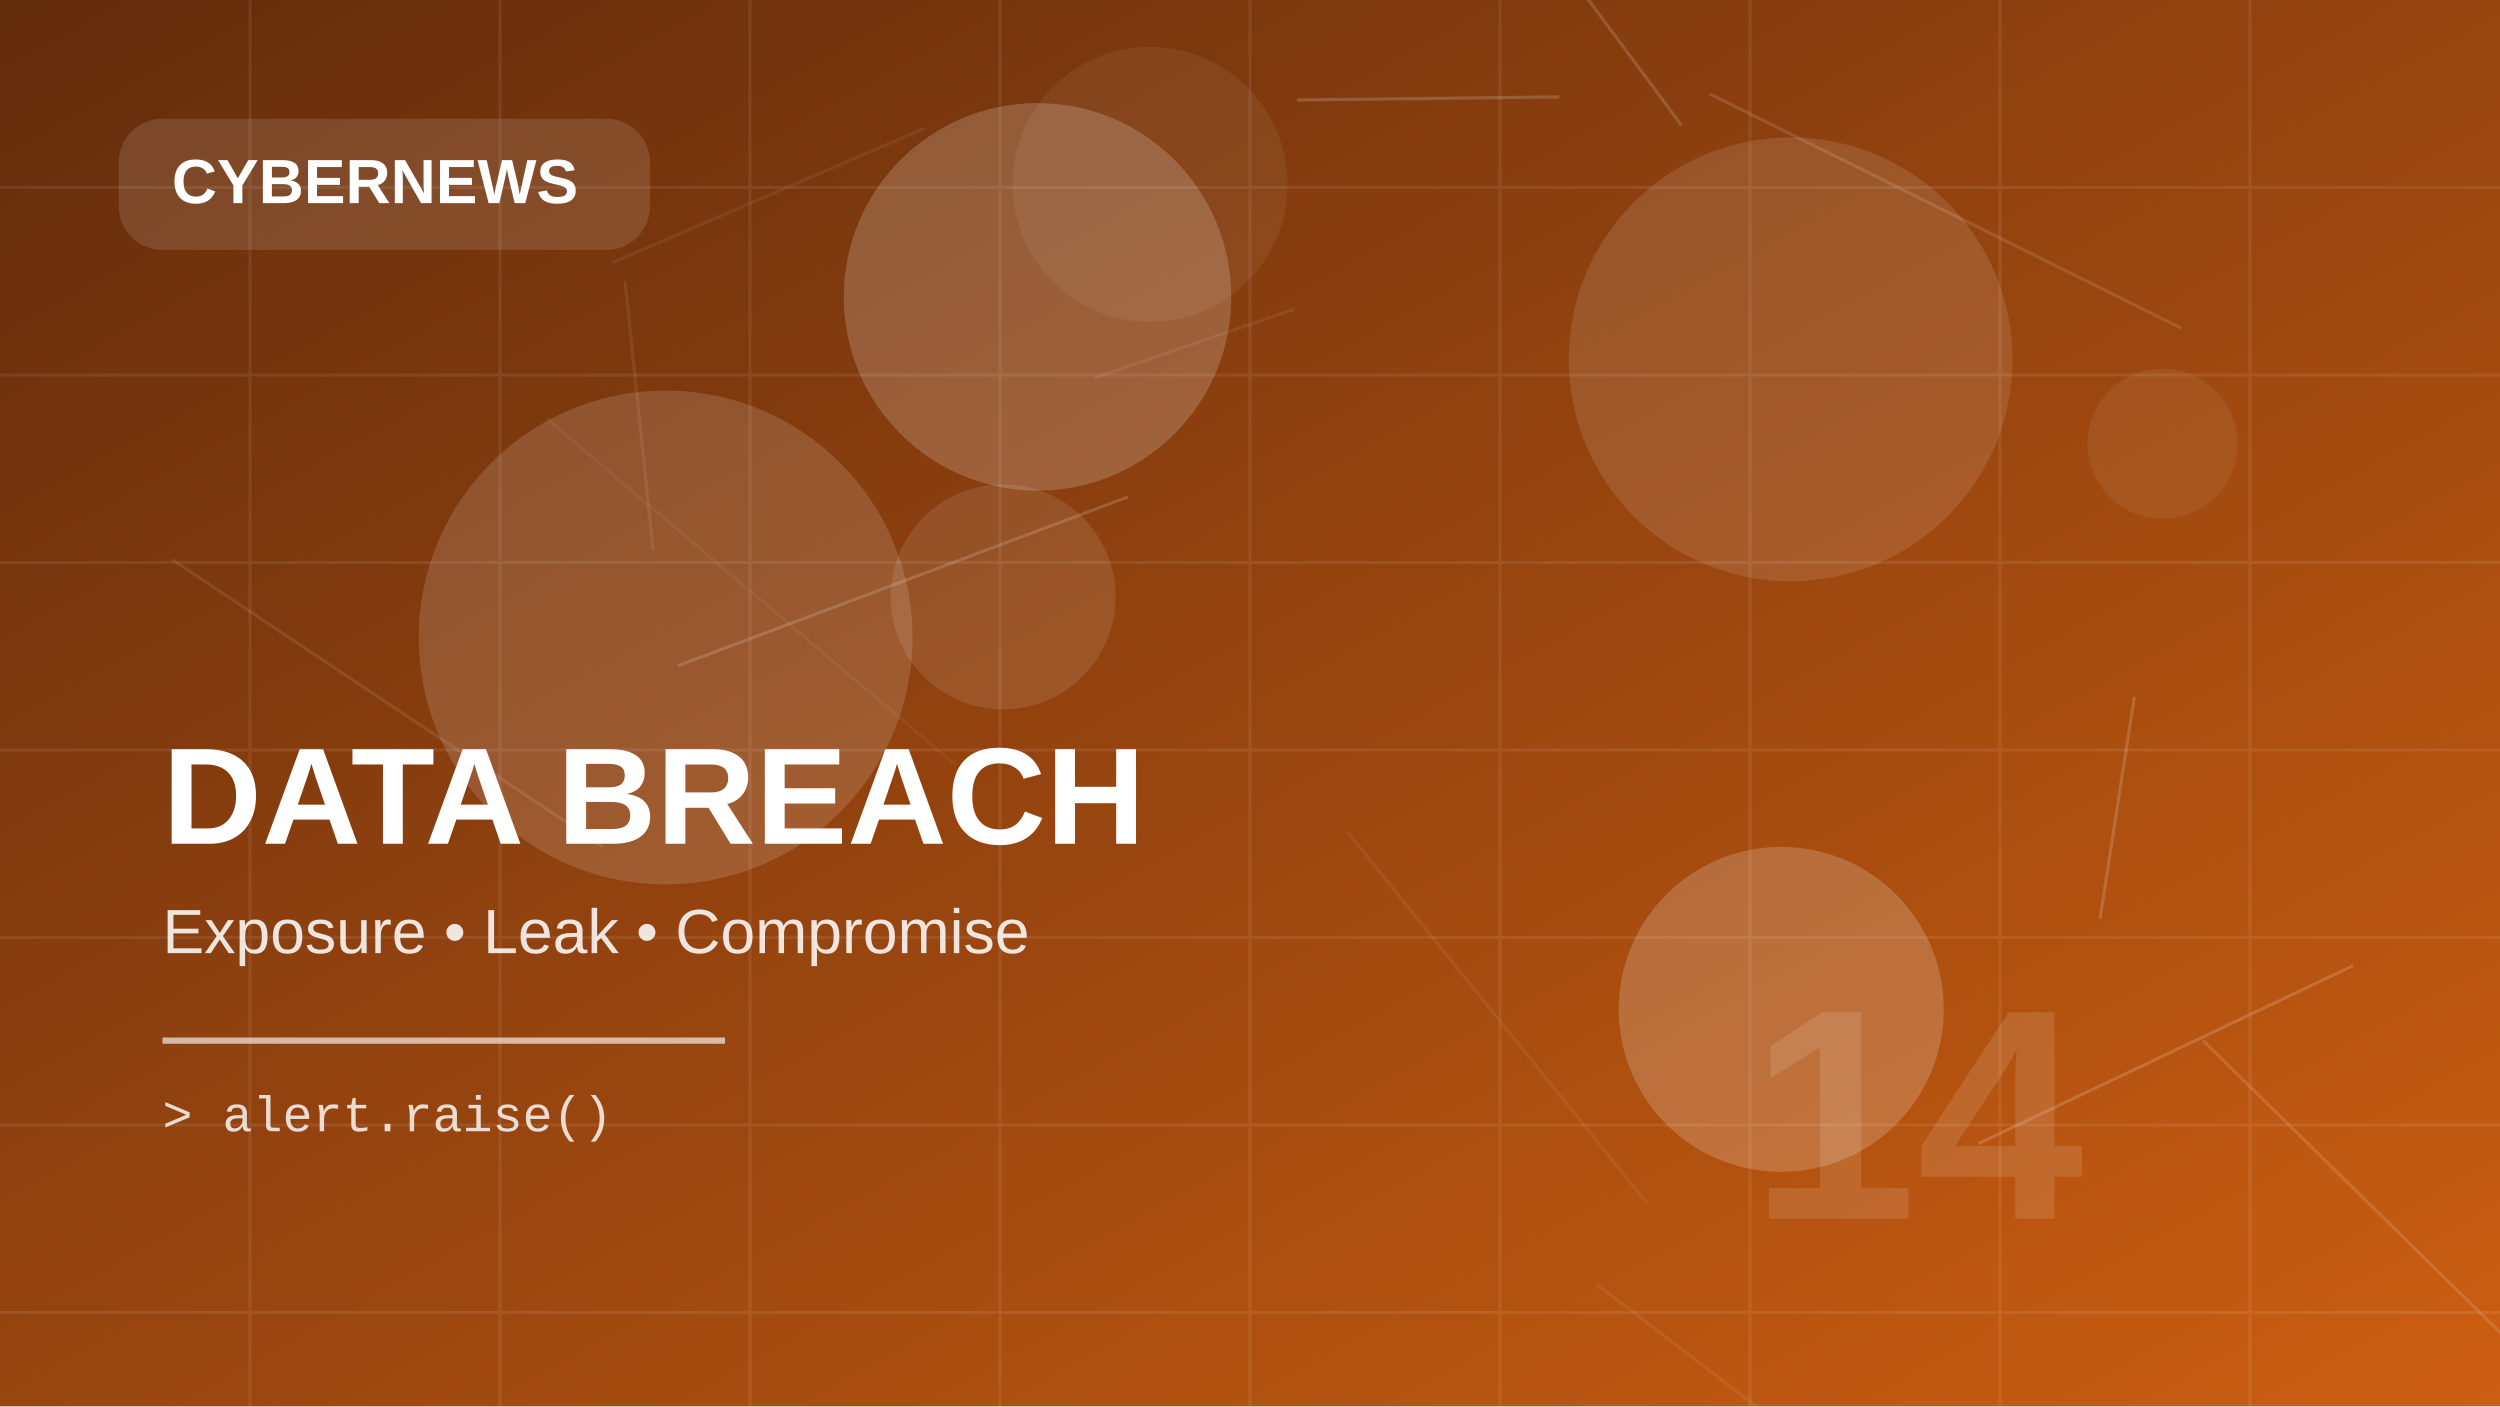
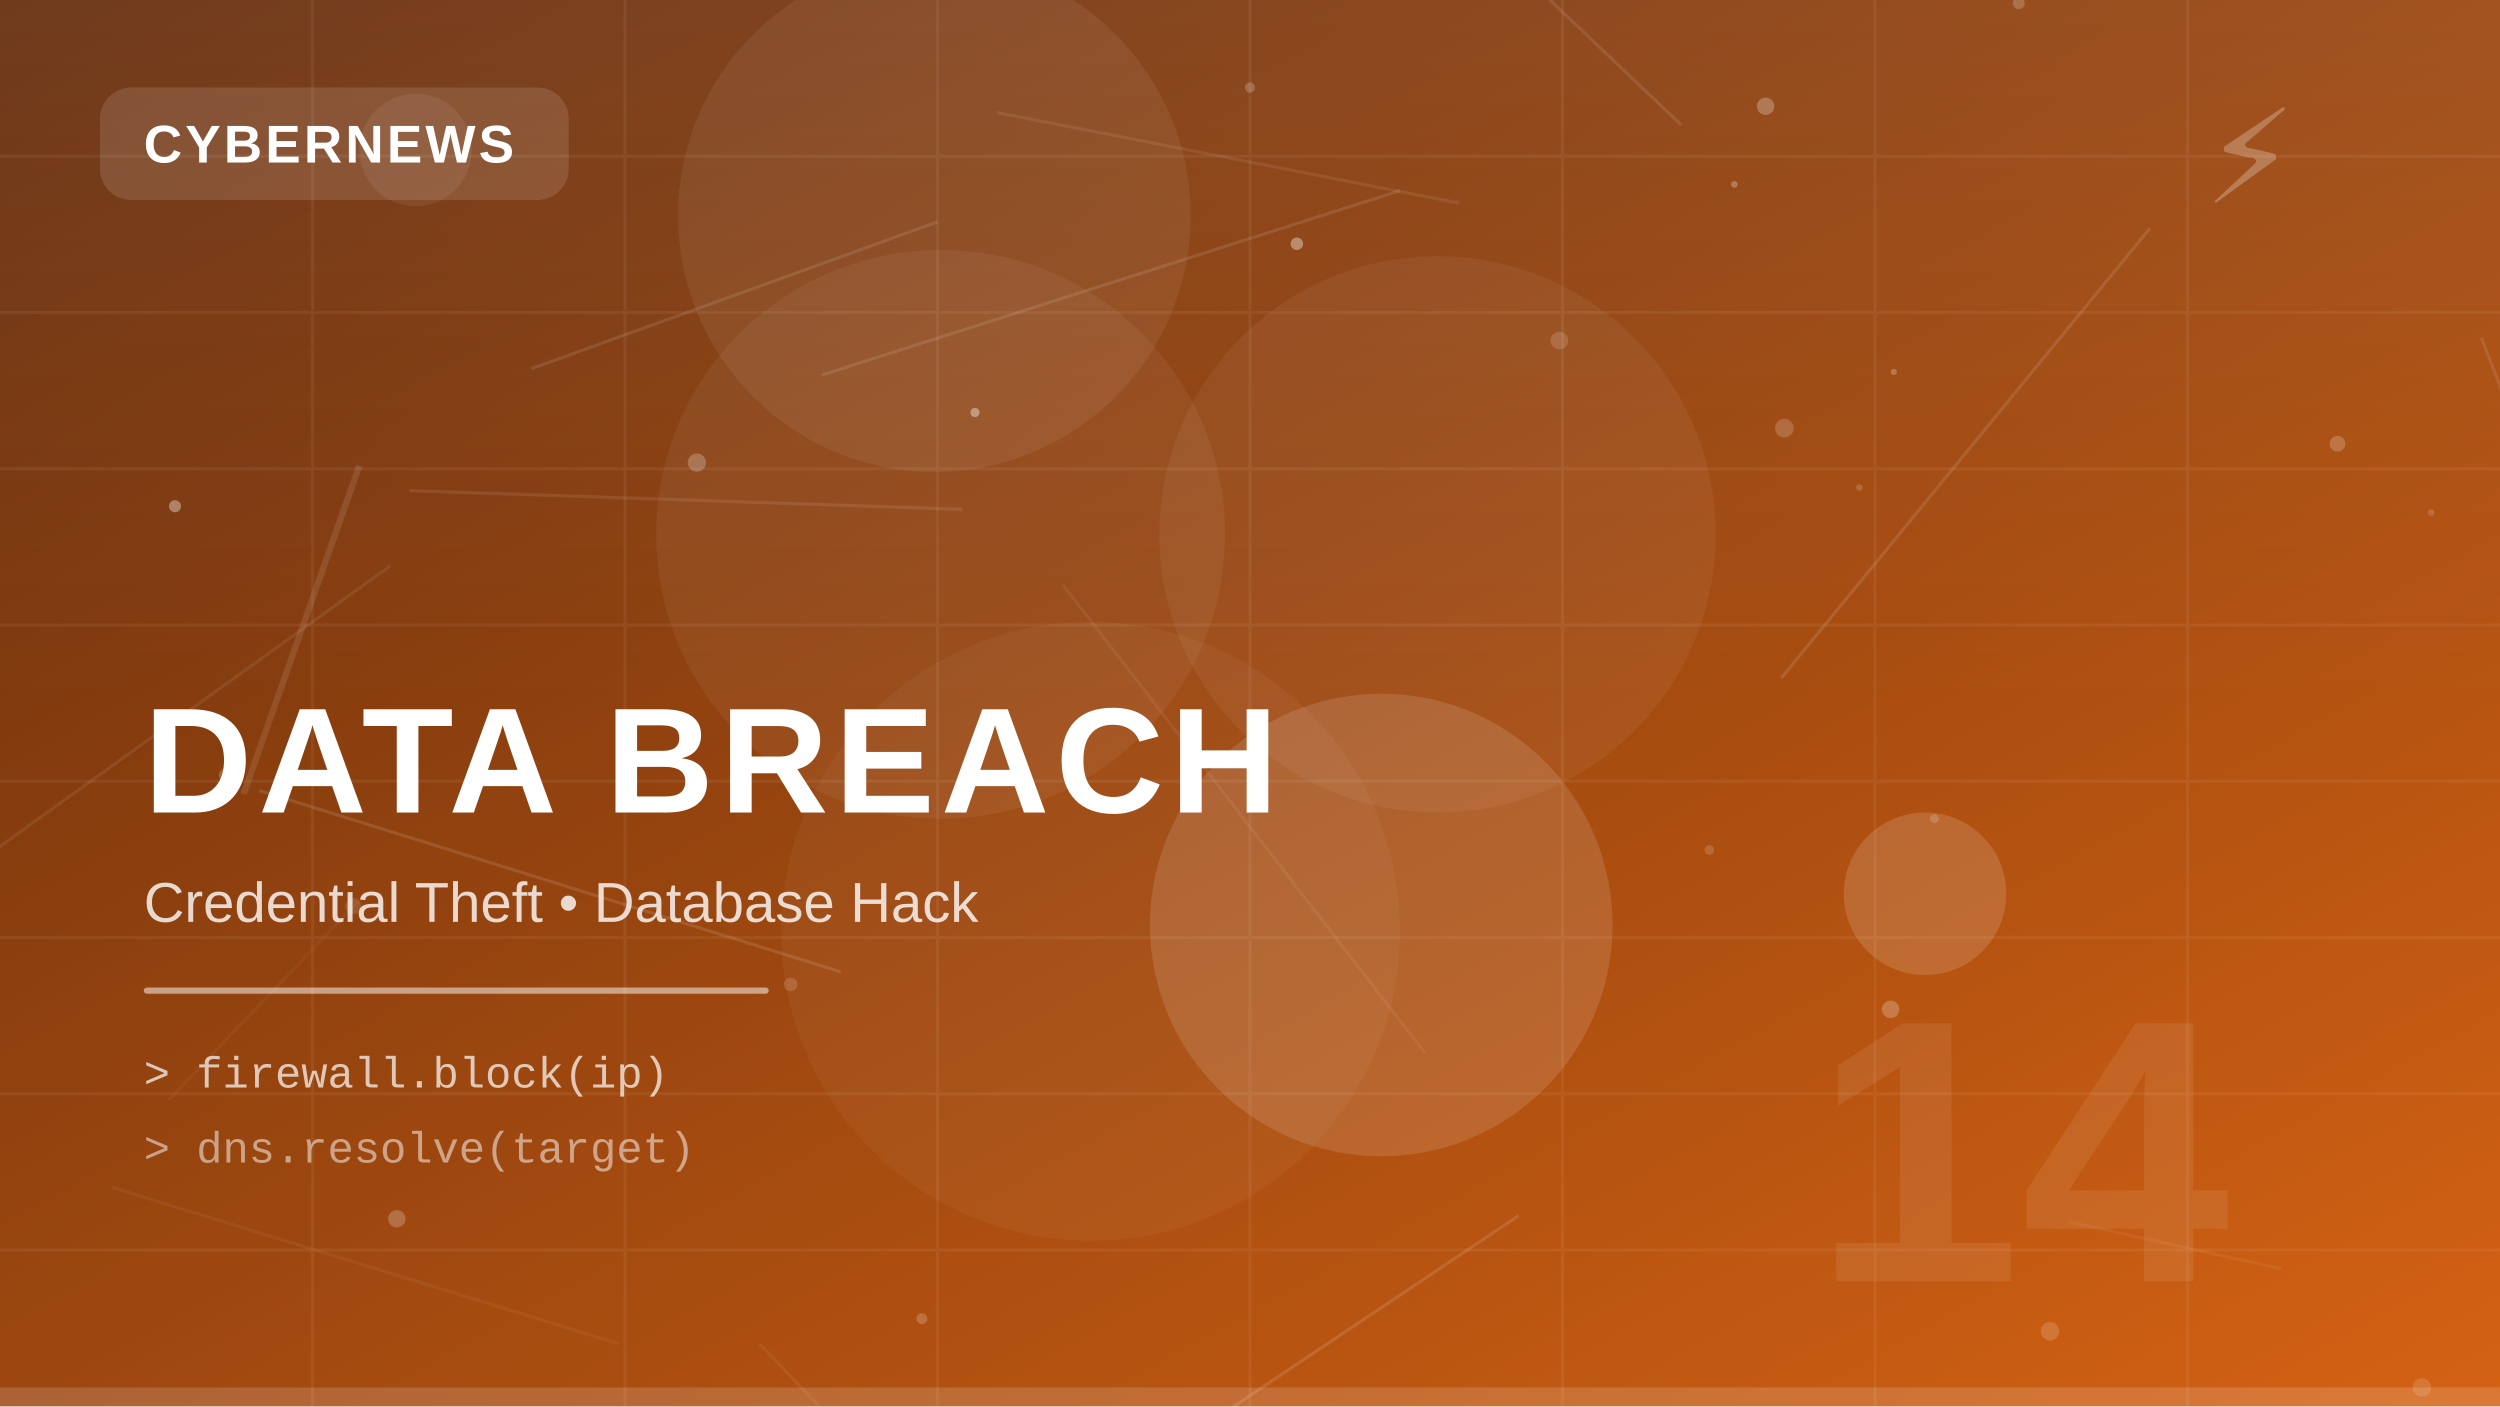
<svg xmlns="http://www.w3.org/2000/svg" width="800" height="450" viewBox="0 0 800 450">
  <defs>
-     <linearGradient id="g" x1="0" y1="0" x2="1" y2="1">
+     <linearGradient id="bg" x1="0" y1="0" x2="1" y2="1">
      <stop offset="0%" stop-color="#78350f" />
      <stop offset="100%" stop-color="#f97316" />
    </linearGradient>
+     <linearGradient id="shine" x1="0" y1="0" x2="0" y2="1">
+       <stop offset="0%" stop-color="rgba(255,255,255,0.08)" />
+       <stop offset="100%" stop-color="rgba(255,255,255,0)" />
+     </linearGradient>
  </defs>
-   <rect width="800" height="450" fill="url(#g)" />
-   <rect width="800" height="450" fill="rgba(0,0,0,0.18)" />
+   <rect width="800" height="450" fill="url(#bg)" />
+   <rect width="800" height="225" fill="url(#shine)" />
+   <rect width="800" height="450" fill="rgba(0,0,0,0.15)" />
+   <g opacity="0.06">
+     <path d="M0 50H800 M0 100H800 M0 150H800 M0 200H800 M0 250H800 M0 300H800 M0 350H800 M0 400H800" stroke="white" stroke-width="1" />
+     <path d="M100 0V450 M200 0V450 M300 0V450 M400 0V450 M500 0V450 M600 0V450 M700 0V450" stroke="white" stroke-width="1" />
+   </g>
+   <circle cx="349" cy="298" r="99" fill="rgba(255,255,255,0.04)" />
+   <circle cx="301" cy="171" r="91" fill="rgba(255,255,255,0.054)" />
+   <circle cx="616" cy="286" r="26" fill="rgba(255,255,255,0.14)" />
+   <circle cx="460" cy="171" r="89" fill="rgba(255,255,255,0.054)" />
+   <circle cx="133" cy="48" r="18" fill="rgba(255,255,255,0.068)" />
+   <circle cx="299" cy="69" r="82" fill="rgba(255,255,255,0.064)" />
+   <circle cx="442" cy="296" r="74" fill="rgba(255,255,255,0.124)" />
+   <line x1="340" y1="187" x2="456" y2="337" stroke="rgba(255,255,255,0.06)" stroke-width="1" />
+   <line x1="662" y1="391" x2="730" y2="406" stroke="rgba(255,255,255,0.055)" stroke-width="1" />
+   <line x1="54" y1="352" x2="117" y2="286" stroke="rgba(255,255,255,0.04)" stroke-width="1" />
+   <line x1="269" y1="311" x2="83" y2="253" stroke="rgba(255,255,255,0.115)" stroke-width="1" />
+   <line x1="115" y1="149" x2="78" y2="254" stroke="rgba(255,255,255,0.104)" stroke-width="2" />
+   <line x1="688" y1="73" x2="570" y2="217" stroke="rgba(255,255,255,0.111)" stroke-width="1" />
+   <line x1="198" y1="430" x2="36" y2="380" stroke="rgba(255,255,255,0.054)" stroke-width="1" />
+   <line x1="538" y1="40" x2="455" y2="-39" stroke="rgba(255,255,255,0.102)" stroke-width="1" />
+   <line x1="243" y1="430" x2="287" y2="476" stroke="rgba(255,255,255,0.055)" stroke-width="1" />
+   <line x1="319" y1="36" x2="467" y2="65" stroke="rgba(255,255,255,0.079)" stroke-width="1" />
+   <line x1="486" y1="389" x2="371" y2="466" stroke="rgba(255,255,255,0.119)" stroke-width="1" />
+   <line x1="131" y1="157" x2="308" y2="163" stroke="rgba(255,255,255,0.092)" stroke-width="1" />
+   <line x1="263" y1="120" x2="448" y2="61" stroke="rgba(255,255,255,0.107)" stroke-width="1" />
+   <line x1="300" y1="71" x2="170" y2="118" stroke="rgba(255,255,255,0.107)" stroke-width="1" />
+   <line x1="794" y1="108" x2="834" y2="212" stroke="rgba(255,255,255,0.099)" stroke-width="1" />
+   <line x1="125" y1="181" x2="-35" y2="296" stroke="rgba(255,255,255,0.079)" stroke-width="1" />
+   <circle cx="775" cy="444" r="2.962" fill="rgba(255,255,255,0.14)" />
+   <circle cx="595" cy="156" r="1.076" fill="rgba(255,255,255,0.16)" />
+   <circle cx="400" cy="28" r="1.633" fill="rgba(255,255,255,0.2)" />
+   <circle cx="547" cy="272" r="1.546" fill="rgba(255,255,255,0.15)" />
+   <circle cx="605" cy="323" r="2.803" fill="rgba(255,255,255,0.23)" />
+   <circle cx="72" cy="248" r="1.971" fill="rgba(255,255,255,0.2)" />
+   <circle cx="748" cy="142" r="2.521" fill="rgba(255,255,255,0.2)" />
+   <circle cx="415" cy="78" r="1.998" fill="rgba(255,255,255,0.37)" />
+   <circle cx="571" cy="137" r="2.988" fill="rgba(255,255,255,0.18)" />
+   <circle cx="56" cy="162" r="1.933" fill="rgba(255,255,255,0.36)" />
+   <circle cx="113" cy="290" r="2.571" fill="rgba(255,255,255,0.12)" />
+   <circle cx="646" cy="1" r="1.915" fill="rgba(255,255,255,0.2)" />
+   <circle cx="223" cy="148" r="2.92" fill="rgba(255,255,255,0.23)" />
+   <circle cx="778" cy="164" r="1.066" fill="rgba(255,255,255,0.15)" />
+   <circle cx="127" cy="390" r="2.78" fill="rgba(255,255,255,0.22)" />
+   <circle cx="312" cy="132" r="1.478" fill="rgba(255,255,255,0.39)" />
+   <circle cx="499" cy="109" r="2.834" fill="rgba(255,255,255,0.15)" />
+   <circle cx="295" cy="422" r="1.739" fill="rgba(255,255,255,0.19)" />
+   <circle cx="253" cy="315" r="2.167" fill="rgba(255,255,255,0.15)" />
+   <circle cx="565" cy="34" r="2.787" fill="rgba(255,255,255,0.25)" />
+   <circle cx="619" cy="262" r="1.43" fill="rgba(255,255,255,0.16)" />
+   <circle cx="606" cy="119" r="1.005" fill="rgba(255,255,255,0.24)" />
+   <circle cx="656" cy="426" r="2.964" fill="rgba(255,255,255,0.16)" />
+   <circle cx="555" cy="59" r="1.063" fill="rgba(255,255,255,0.26)" />
+   <g>
+     <rect x="32" y="28" rx="10" ry="10" width="150" height="36" fill="rgba(255,255,255,0.12)" />
+     <text x="46" y="52" font-family="Arial,Helvetica,sans-serif" font-size="17" font-weight="800" fill="white" letter-spacing="1">CYBERNEWS</text>
+   </g>
+   <g opacity="0.25">
+     <text x="720" y="65" font-family="Arial,sans-serif" font-size="42" fill="white" text-anchor="middle">⚡</text>
+   </g>
+   <text x="46" y="260" font-family="Arial,Helvetica,sans-serif" font-size="48" font-weight="900" fill="white" letter-spacing="2">DATA BREACH</text>
+   <text x="46" y="295" font-family="Arial,Helvetica,sans-serif" font-size="18" font-weight="500" fill="rgba(255,255,255,0.8)">Credential Theft • Database Hack</text>
+   <rect x="46" y="316" width="200" height="2" fill="rgba(255,255,255,0.5)" rx="1" />
+   <text x="46" y="348" font-family="Courier New,monospace" font-size="14" fill="rgba(255,255,255,0.7)">&gt; firewall.block(ip)</text>
+   <text x="46" y="372" font-family="Courier New,monospace" font-size="14" fill="rgba(255,255,255,0.5)">&gt; dns.resolve(target)</text>
  <g opacity="0.08">
-     <path d="M0 60 H800 M0 120 H800 M0 180 H800 M0 240 H800 M0 300 H800 M0 360 H800 M0 420 H800" stroke="white" stroke-width="1" />
-     <path d="M80 0 V450 M160 0 V450 M240 0 V450 M320 0 V450 M400 0 V450 M480 0 V450 M560 0 V450 M640 0 V450 M720 0 V450" stroke="white" stroke-width="1" />
+     <text x="580" y="410" font-family="Arial,sans-serif" font-size="120" font-weight="900" fill="white">14</text>
  </g>
-   <circle cx="213" cy="204" r="79" fill="rgba(255,255,255,0.14)" />
-   <circle cx="321" cy="191" r="36" fill="rgba(255,255,255,0.1)" />
-   <circle cx="573" cy="115" r="71" fill="rgba(255,255,255,0.11)" />
-   <circle cx="692" cy="142" r="24" fill="rgba(255,255,255,0.06)" />
-   <circle cx="368" cy="59" r="44" fill="rgba(255,255,255,0.06)" />
-   <circle cx="332" cy="95" r="62" fill="rgba(255,255,255,0.18)" />
-   <circle cx="570" cy="323" r="52" fill="rgba(255,255,255,0.18)" />
-   <line x1="633" y1="366" x2="753" y2="309" stroke="rgba(255,255,255,0.16)" stroke-width="1" />
-   <line x1="705" y1="333" x2="819" y2="445" stroke="rgba(255,255,255,0.13)" stroke-width="1" />
-   <line x1="547" y1="30" x2="698" y2="105" stroke="rgba(255,255,255,0.12)" stroke-width="1" />
-   <line x1="196" y1="84" x2="296" y2="41" stroke="rgba(255,255,255,0.06)" stroke-width="1" />
-   <line x1="527" y1="385" x2="431" y2="266" stroke="rgba(255,255,255,0.06)" stroke-width="1" />
-   <line x1="175" y1="134" x2="306" y2="245" stroke="rgba(255,255,255,0.05)" stroke-width="1" />
-   <line x1="193" y1="271" x2="55" y2="179" stroke="rgba(255,255,255,0.09)" stroke-width="1" />
-   <line x1="511" y1="411" x2="579" y2="463" stroke="rgba(255,255,255,0.07)" stroke-width="1" />
-   <line x1="672" y1="294" x2="683" y2="223" stroke="rgba(255,255,255,0.16)" stroke-width="1" />
-   <line x1="200" y1="90" x2="209" y2="176" stroke="rgba(255,255,255,0.08)" stroke-width="1" />
-   <line x1="538" y1="40" x2="475" y2="-45" stroke="rgba(255,255,255,0.15)" stroke-width="1" />
-   <line x1="350" y1="121" x2="414" y2="99" stroke="rgba(255,255,255,0.07)" stroke-width="1" />
-   <line x1="361" y1="159" x2="217" y2="213" stroke="rgba(255,255,255,0.16)" stroke-width="1" />
-   <line x1="499" y1="31" x2="415" y2="32" stroke="rgba(255,255,255,0.17)" stroke-width="1" />
-   <g>
-     <rect x="38" y="38" rx="14" ry="14" width="170" height="42" fill="rgba(255,255,255,0.12)" />
-     <text x="55" y="65" font-family="Arial, Helvetica, sans-serif" font-size="20" font-weight="700" fill="white">
-       CYBERNEWS
-     </text>
-   </g>
-   <g>
-     <text x="52" y="270" font-family="Arial, Helvetica, sans-serif" font-size="44" font-weight="900" fill="white">
-       DATA BREACH
-     </text>
-     <text x="52" y="305" font-family="Arial, Helvetica, sans-serif" font-size="20" font-weight="500" fill="rgba(255,255,255,0.86)">
-       Exposure • Leak • Compromise
-     </text>
-   </g>
-   <g opacity="0.9">
-     <rect x="52" y="332" width="180" height="2" fill="rgba(255,255,255,0.7)" />
-     <text x="52" y="362" font-family="Courier New, monospace" font-size="16" fill="rgba(255,255,255,0.9)">
-       &gt; alert.raise()
-     </text>
-   </g>
-   <g opacity="0.12">
-     <text x="560" y="390" font-family="Arial, Helvetica, sans-serif" font-size="96" font-weight="900" fill="white">
-       14
-     </text>
-   </g>
+   <rect x="0" y="444" width="800" height="6" fill="rgba(255,255,255,0.15)" />
</svg>
